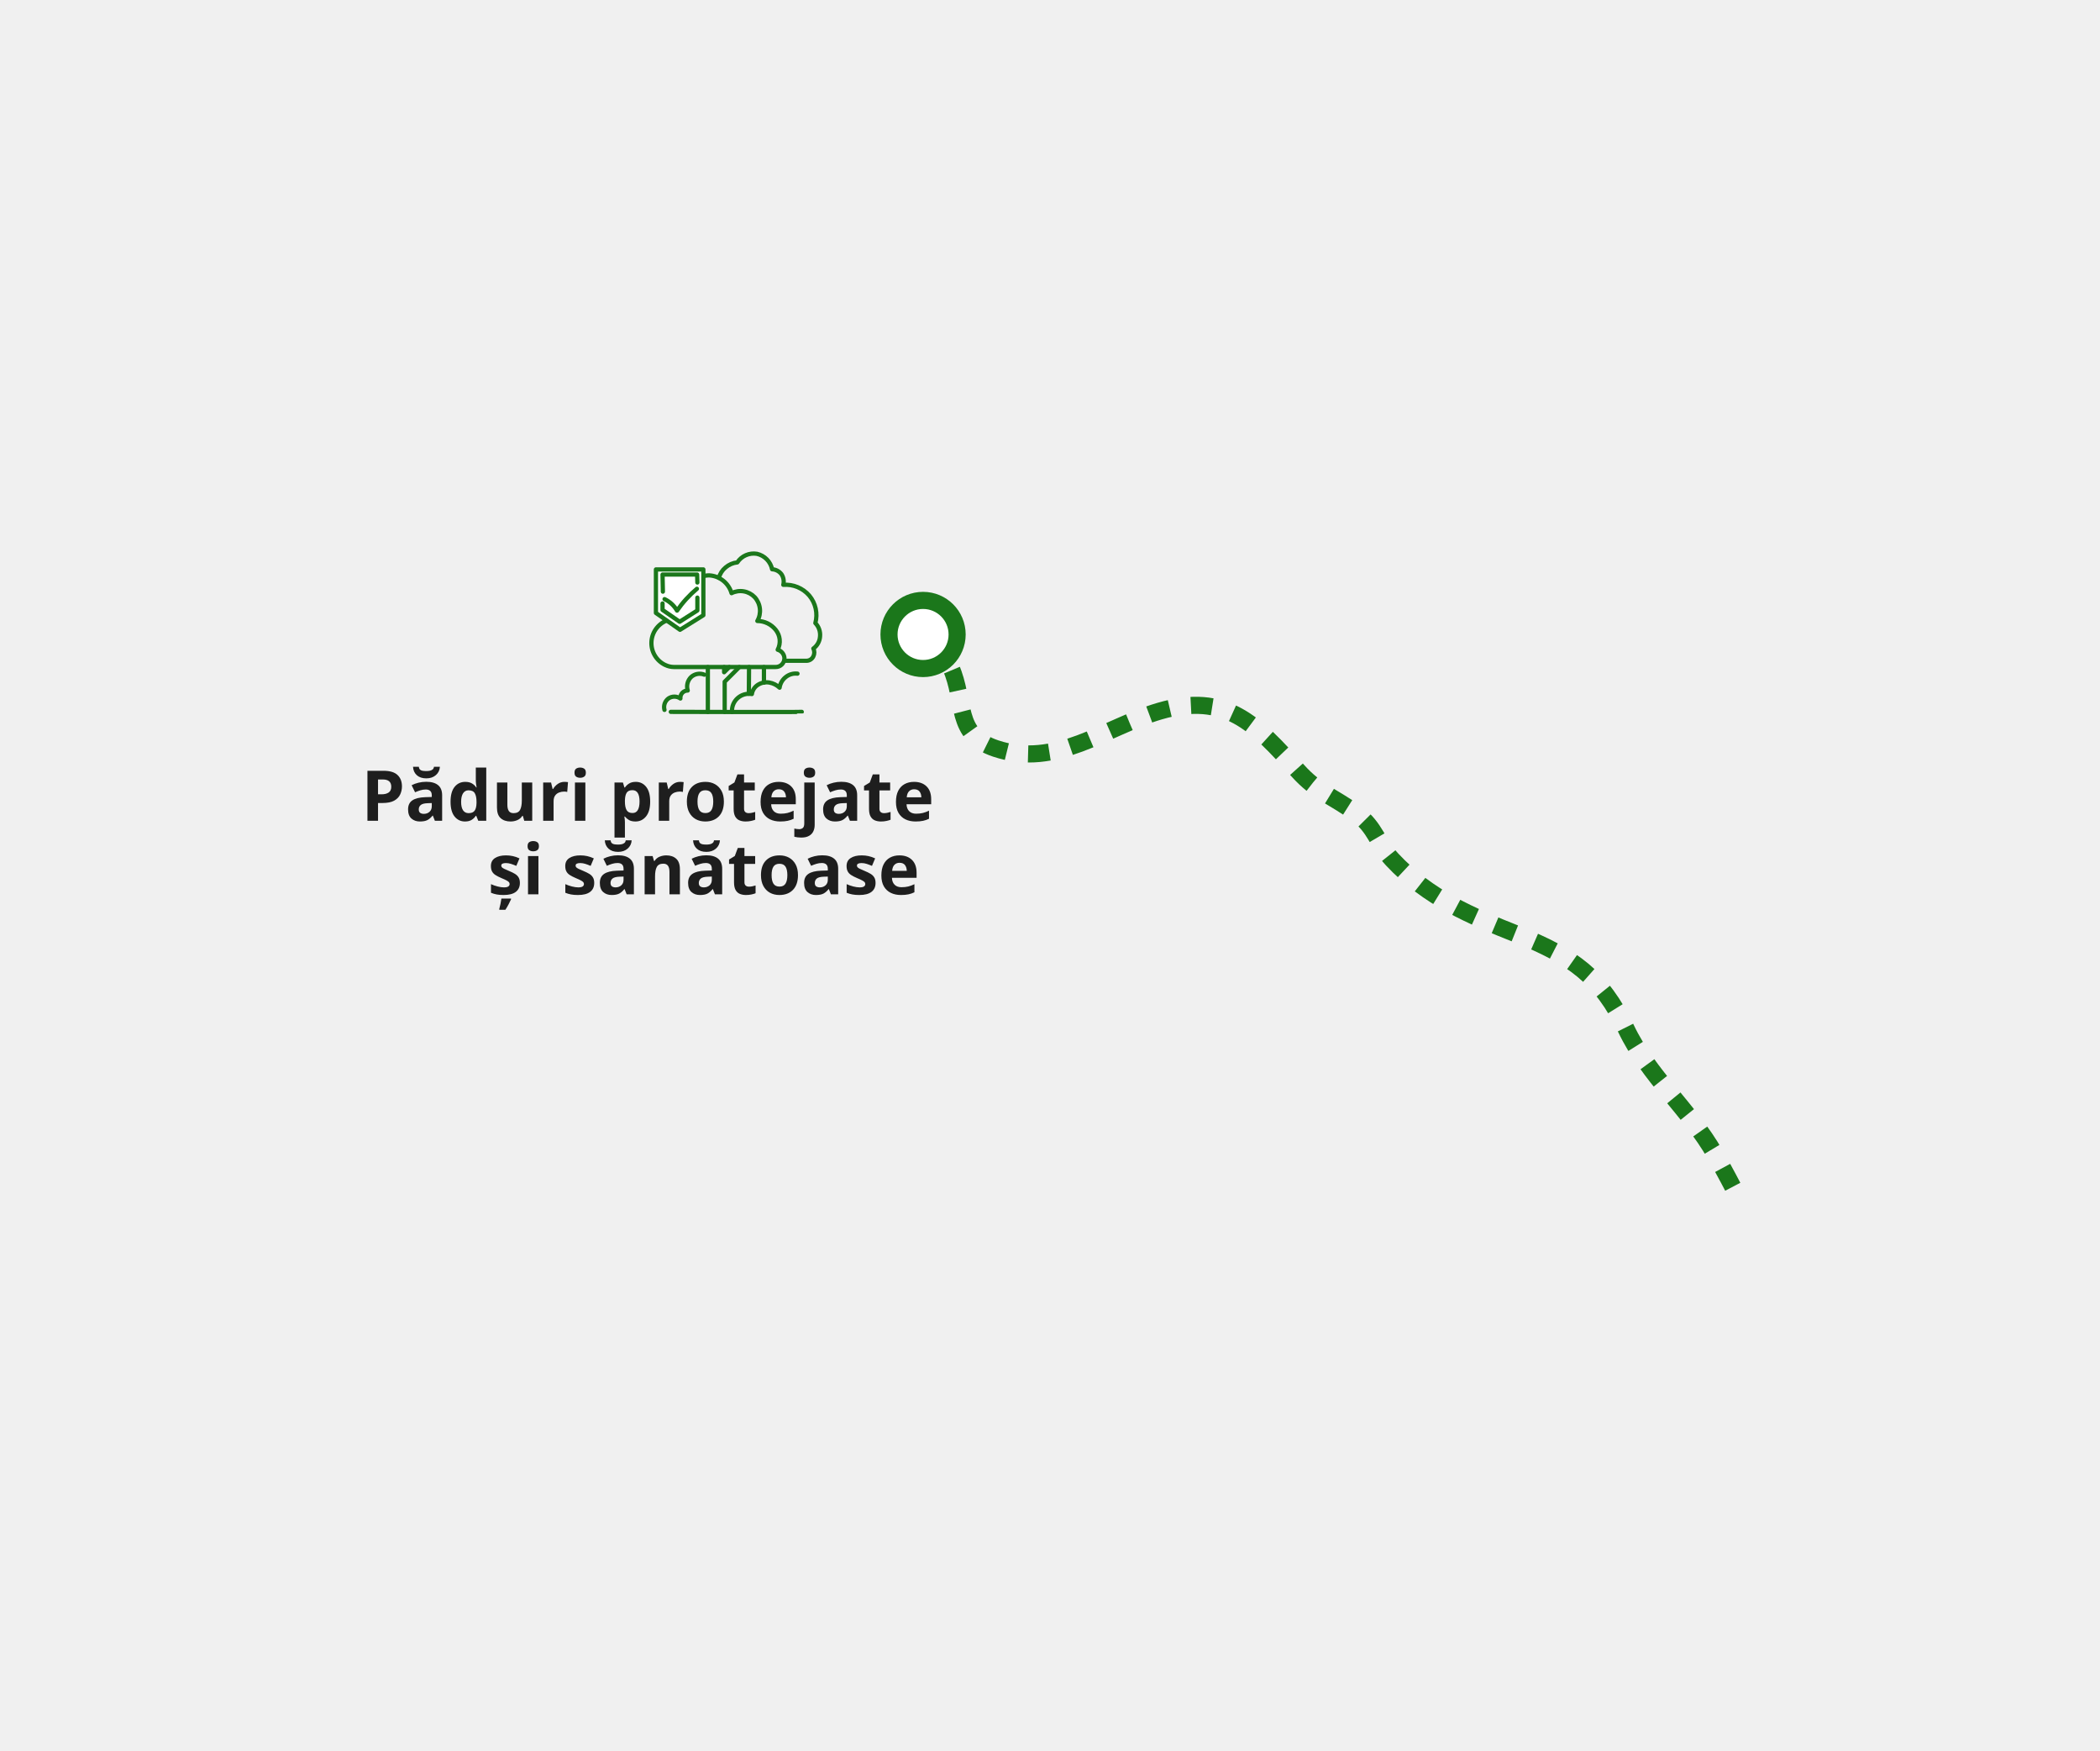
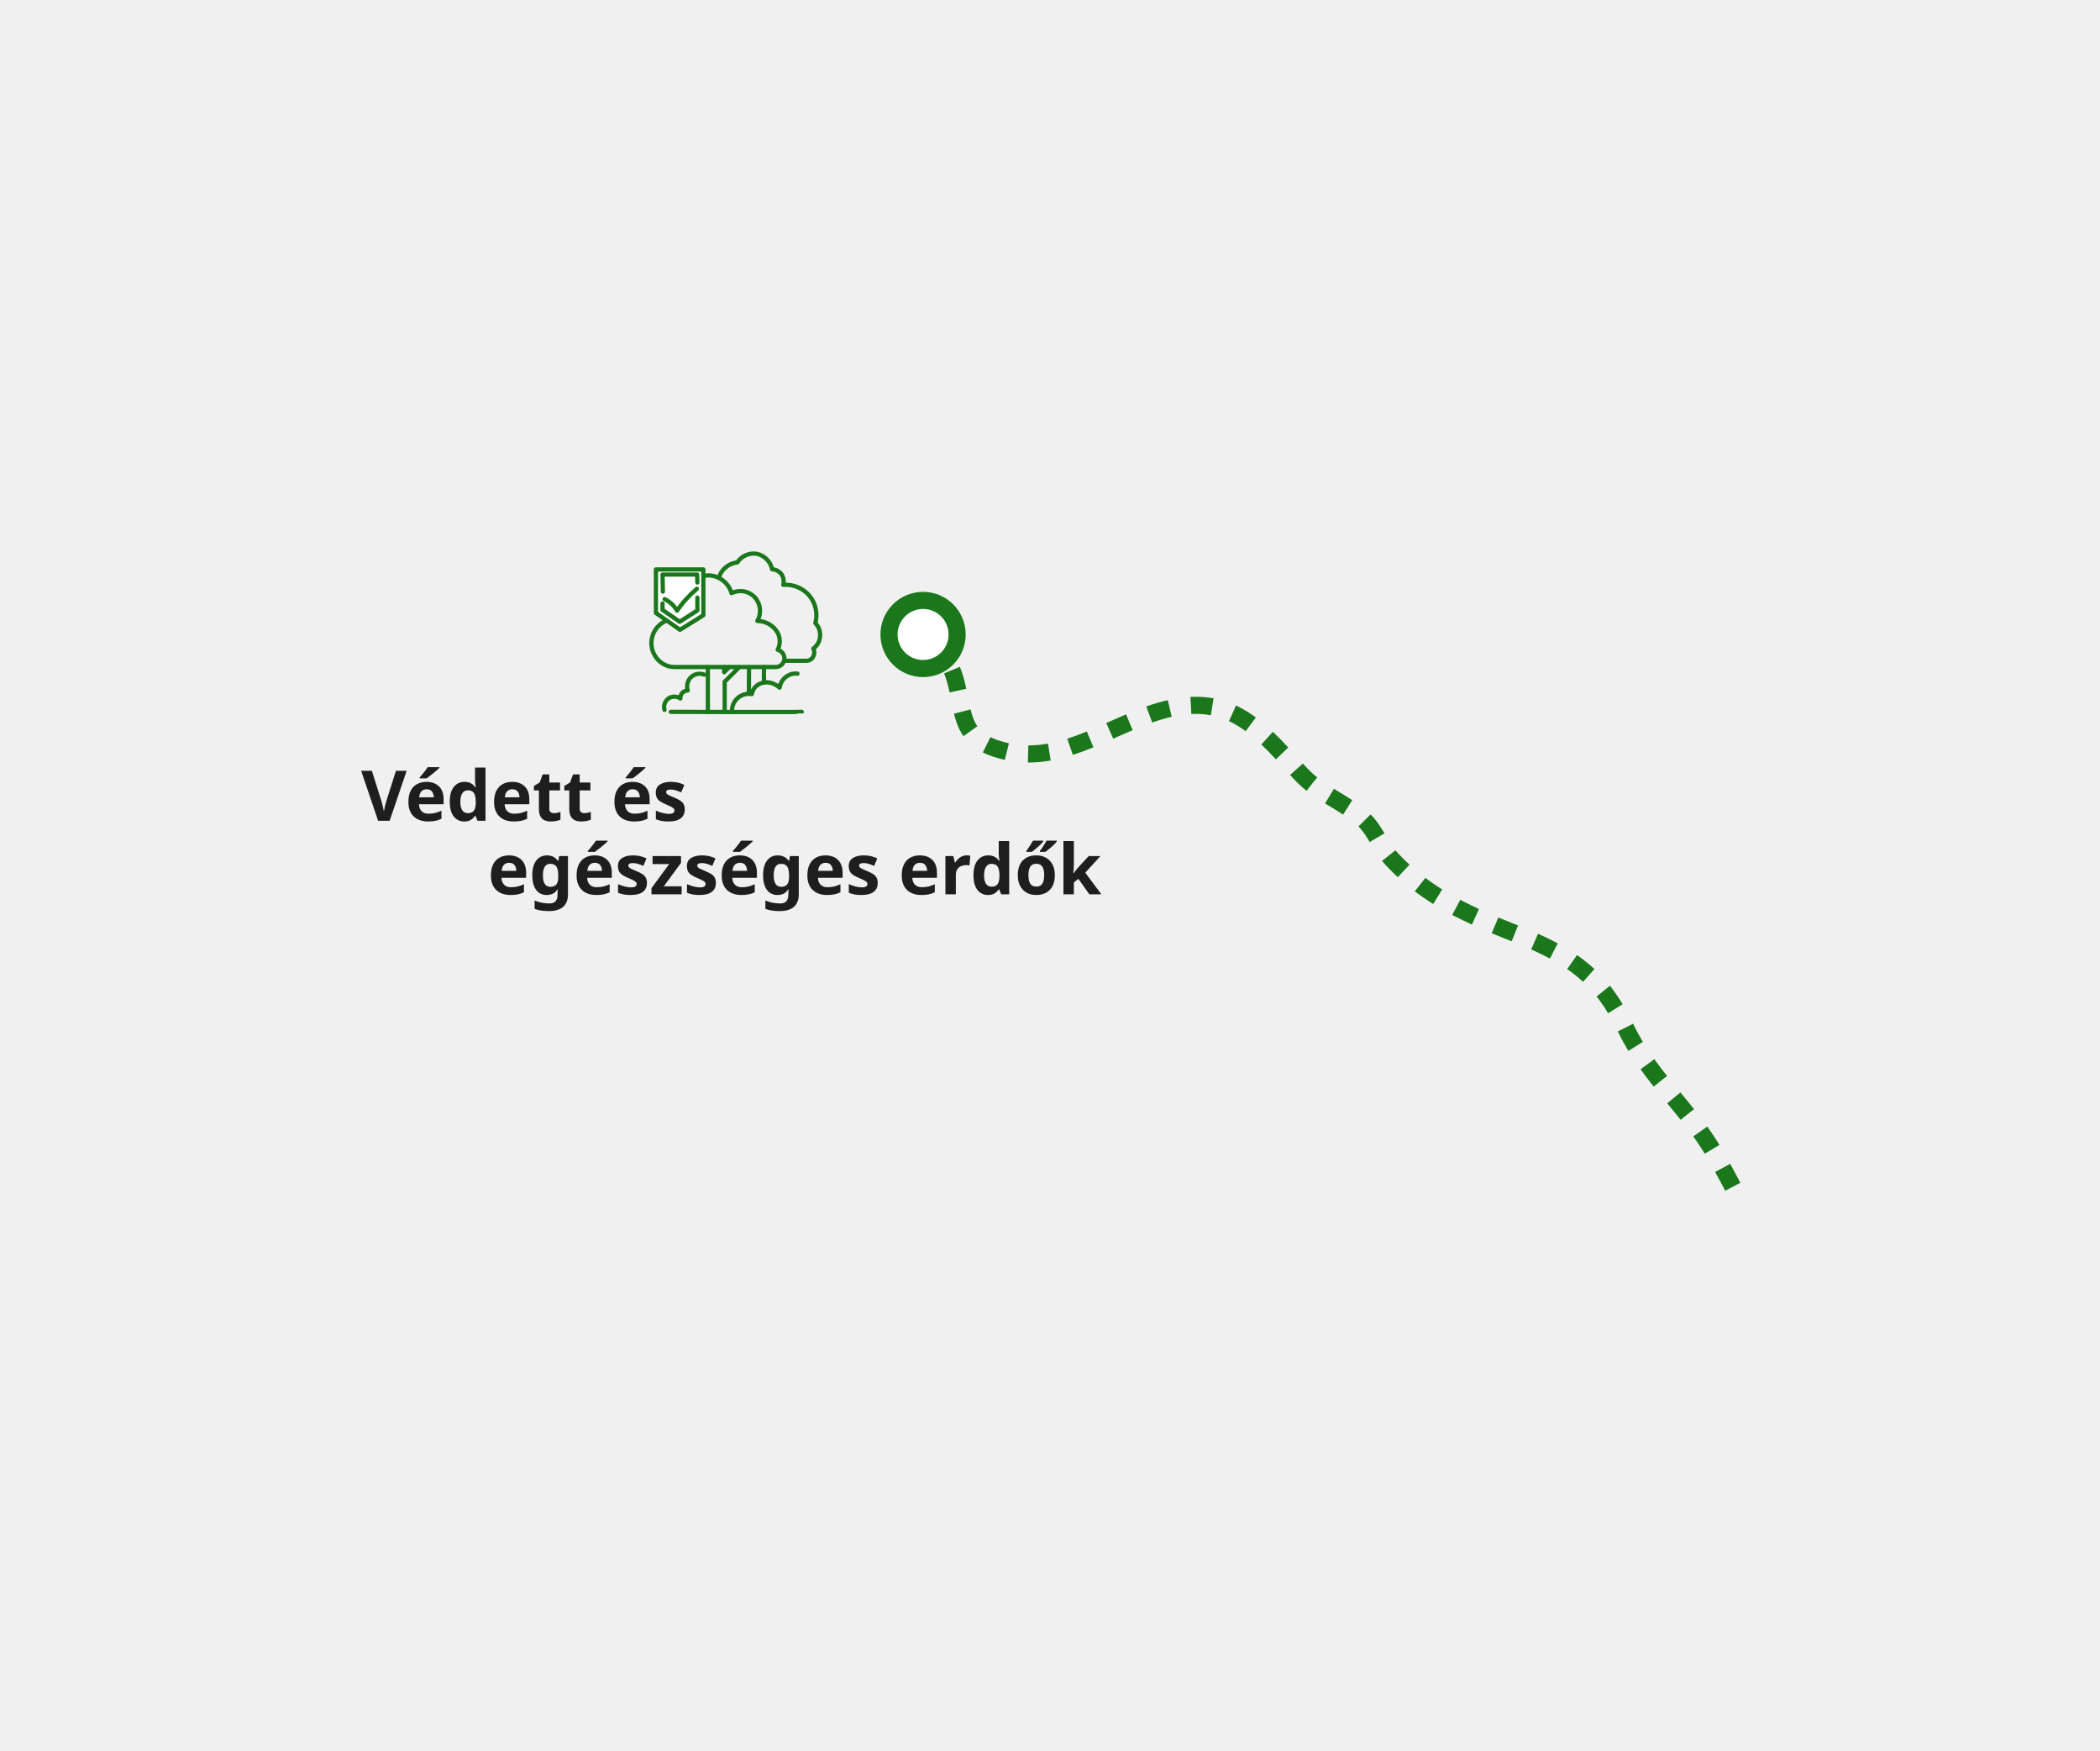
<svg xmlns="http://www.w3.org/2000/svg" viewBox="0 0 1200 1000" fill="none">
  <g id="segment-environment-09-paduri-protejate-si-sanatoase">
    <g id="Group 1178">
      <g id="Group 1126">
        <path id="Vector" d="M530.748 362.439C535.803 367.754 540.05 373.904 543.308 381.226C552.063 400.873 545.106 419.634 568.974 427.608C603.526 439.177 631.251 415.465 662.676 406.241C700.329 395.193 717.422 413.25 741.499 440.168C752.652 452.649 761.85 455.02 775.009 464.635C786.213 472.817 786.969 481.885 795.516 491.031C816.023 512.998 840.908 523.42 867.043 533.791C898.416 546.247 915.249 558.363 929.137 587.6C942.14 614.96 965.357 633.669 980.158 659.648C985.578 669.133 990.216 678.07 994.698 686.643" stroke="#1B771B" stroke-width="9.776" stroke-miterlimit="10" stroke-linejoin="round" stroke-dasharray="12.22 12.22" />
        <path id="Vector_2" d="M527.465 381.93C538.215 381.93 546.93 373.215 546.93 362.465C546.93 351.715 538.215 343 527.465 343C516.715 343 508 351.715 508 362.465C508 373.215 516.715 381.93 527.465 381.93Z" fill="white" stroke="#1B771B" stroke-width="9.776" stroke-miterlimit="10" stroke-linecap="round" stroke-linejoin="round" />
      </g>
      <g id="icon-paduri-protejate-si-sanatoase 1">
        <path id="Vector_3" d="M380.146 379.889C381.672 380.638 383.346 381.034 385.046 381.047H389.482H443.167C443.815 381.064 444.46 380.953 445.066 380.72C445.67 380.487 446.224 380.137 446.694 379.691C447.164 379.244 447.541 378.709 447.804 378.116C448.067 377.524 448.211 376.885 448.227 376.237C448.227 376.058 448.227 375.862 448.227 375.684C448.103 374.639 447.674 373.654 446.992 372.852C446.311 372.05 445.408 371.467 444.396 371.176C445.337 369.373 445.729 367.334 445.523 365.31C445.317 363.287 444.523 361.368 443.238 359.791C441.978 358.223 440.383 356.957 438.57 356.085C436.757 355.212 434.773 354.756 432.761 354.749C433.976 352.614 434.486 350.15 434.217 347.709C433.949 345.267 432.915 342.973 431.265 341.154C429.591 339.409 427.403 338.247 425.02 337.836C422.638 337.426 420.187 337.789 418.026 338.873C417.218 336.057 415.551 333.563 413.258 331.739C410.965 329.915 408.159 328.853 405.233 328.699C402.322 328.713 399.489 329.638 397.13 331.344C394.772 333.051 393.007 335.453 392.084 338.214C390.207 338.198 388.356 338.652 386.7 339.536C385.044 340.42 383.636 341.705 382.605 343.274C381.612 344.894 381.037 346.735 380.931 348.632C380.825 350.529 381.192 352.423 381.999 354.143C379.336 354.967 376.983 356.574 375.247 358.756C373.512 360.937 372.475 363.592 372.271 366.372C372.067 369.152 372.706 371.929 374.104 374.341C375.503 376.752 377.596 378.686 380.11 379.889H380.146Z" stroke="#1B771B" stroke-width="2.425" stroke-linecap="round" stroke-linejoin="round" />
        <path id="Vector_4" d="M448.227 377.486H461.055C461.845 377.44 462.607 377.183 463.262 376.741C463.917 376.299 464.441 375.688 464.779 374.974C465.126 374.279 465.306 373.514 465.306 372.737C465.306 371.961 465.126 371.196 464.779 370.502C465.878 369.711 466.79 368.688 467.449 367.506C468.108 366.323 468.498 365.01 468.592 363.659C468.733 362.259 468.567 360.845 468.106 359.516C467.644 358.186 466.898 356.974 465.919 355.962C466.642 353.264 466.707 350.432 466.109 347.704C465.51 344.976 464.266 342.431 462.481 340.283C460.661 338.156 458.365 336.488 455.781 335.414C453.196 334.34 450.394 333.89 447.603 334.1C447.858 333.07 447.897 331.998 447.715 330.952C447.535 329.906 447.138 328.909 446.552 328.024C445.917 327.197 445.111 326.516 444.188 326.03C443.265 325.544 442.248 325.264 441.206 325.209C440.759 323.067 439.707 321.098 438.176 319.535C436.644 317.972 434.697 316.881 432.565 316.389C430.417 316.027 428.211 316.298 426.215 317.168C424.219 318.038 422.519 319.47 421.322 321.289C418.84 321.541 416.496 322.549 414.605 324.176C412.746 325.696 411.417 327.767 410.81 330.091" stroke="#1B771B" stroke-width="2.425" stroke-linecap="round" stroke-linejoin="round" />
        <path id="Vector_5" d="M404.484 406.724V381.102" stroke="#1B771B" stroke-width="2.425" stroke-linecap="round" stroke-linejoin="round" />
        <path id="Vector_6" d="M414.108 406.724V389.459L422.465 381.102" stroke="#1B771B" stroke-width="2.425" stroke-linecap="round" stroke-linejoin="round" />
        <path id="Vector_7" d="M416.745 381.102L413.787 384.042V381.102" stroke="#1B771B" stroke-width="2.425" stroke-linecap="round" stroke-linejoin="round" />
        <path id="Vector_8" d="M436.54 390.011V381.102" stroke="#1B771B" stroke-width="2.425" stroke-linecap="round" stroke-linejoin="round" />
        <path id="Vector_9" d="M427.917 396.354L428.024 381.102" stroke="#1B771B" stroke-width="2.425" stroke-linecap="round" stroke-linejoin="round" />
        <path id="Vector_10" d="M383.316 406.672C383.726 406.672 457.919 406.886 458.151 406.672" stroke="#1B771B" stroke-width="2.425" stroke-linecap="round" stroke-linejoin="round" />
        <path id="Vector_11" d="M418.292 406.725C418.188 405.256 418.421 403.783 418.972 402.417C419.523 401.051 420.378 399.829 421.472 398.843C422.566 397.857 423.87 397.134 425.286 396.727C426.701 396.321 428.191 396.242 429.642 396.498C429.806 395.4 430.211 394.351 430.827 393.428C431.442 392.503 432.255 391.727 433.205 391.153C435.12 389.988 437.391 389.552 439.601 389.923C441.806 390.309 443.85 391.33 445.481 392.863C445.823 390.438 447.103 388.244 449.045 386.751C449.974 386.009 451.042 385.458 452.186 385.131C453.33 384.804 454.527 384.707 455.709 384.845" stroke="#1B771B" stroke-width="2.425" stroke-linecap="round" stroke-linejoin="round" />
        <path id="Vector_12" d="M379.701 405.549C379.377 404.367 379.416 403.114 379.813 401.954C380.21 400.794 380.947 399.781 381.928 399.045C382.939 398.348 384.138 397.975 385.367 397.975C386.595 397.975 387.794 398.348 388.805 399.045C388.748 398.464 388.813 397.876 388.998 397.322C389.183 396.768 389.483 396.258 389.878 395.828C390.273 395.397 390.755 395.055 391.292 394.823C391.828 394.592 392.408 394.476 392.992 394.484C392.57 393.158 392.522 391.742 392.852 390.39C393.182 389.039 393.878 387.804 394.863 386.822C395.874 385.89 397.13 385.264 398.483 385.018C399.837 384.772 401.232 384.915 402.507 385.433" stroke="#1B771B" stroke-width="2.425" stroke-linecap="round" stroke-linejoin="round" />
        <path id="Vector_13" d="M374.819 325.299H401.92V351.473L388.575 359.793L374.819 350.172V325.299Z" fill="white" stroke="#1B771B" stroke-width="2.425" stroke-linecap="round" stroke-linejoin="round" />
        <path id="Vector_14" d="M379.755 342.278C382.74 343.69 385.226 345.977 386.882 348.835C390.087 344.186 393.905 339.991 398.232 336.363" stroke="#1B771B" stroke-width="2.425" stroke-linecap="round" stroke-linejoin="round" />
        <path id="Vector_15" d="M378.792 338.002L378.596 328.238H398.355L398.498 332.782" stroke="#1B771B" stroke-width="2.425" stroke-linecap="round" stroke-linejoin="round" />
        <path id="Vector_16" d="M378.596 344.755V348.443L388.36 355.196L398.498 348.746V341.405" stroke="#1B771B" stroke-width="2.425" stroke-linecap="round" stroke-linejoin="round" />
      </g>
-       <text id="PÄduri protejate â¨Èi sÄnÄtoase" fill="#1E1E1E" xml:space="preserve" style="white-space: pre" font-family="Titillium Web" font-size="40" font-weight="600" letter-spacing="0px">
-         <tspan x="206.375" y="468.9">Păduri protejate</tspan>
-         <tspan x="278.719" y="510.9">și sănătoase</tspan>
+       <text id="Védett és egészséges erdők" fill="#1E1E1E" xml:space="preserve" style="white-space: pre" font-family="Titillium Web" font-size="40" font-weight="600" letter-spacing="0px">
+         <tspan x="206.375" y="468.9">Védett és</tspan>
+         <tspan x="278.719" y="510.9">egészséges erdők</tspan>
      </text>
    </g>
  </g>
</svg>
